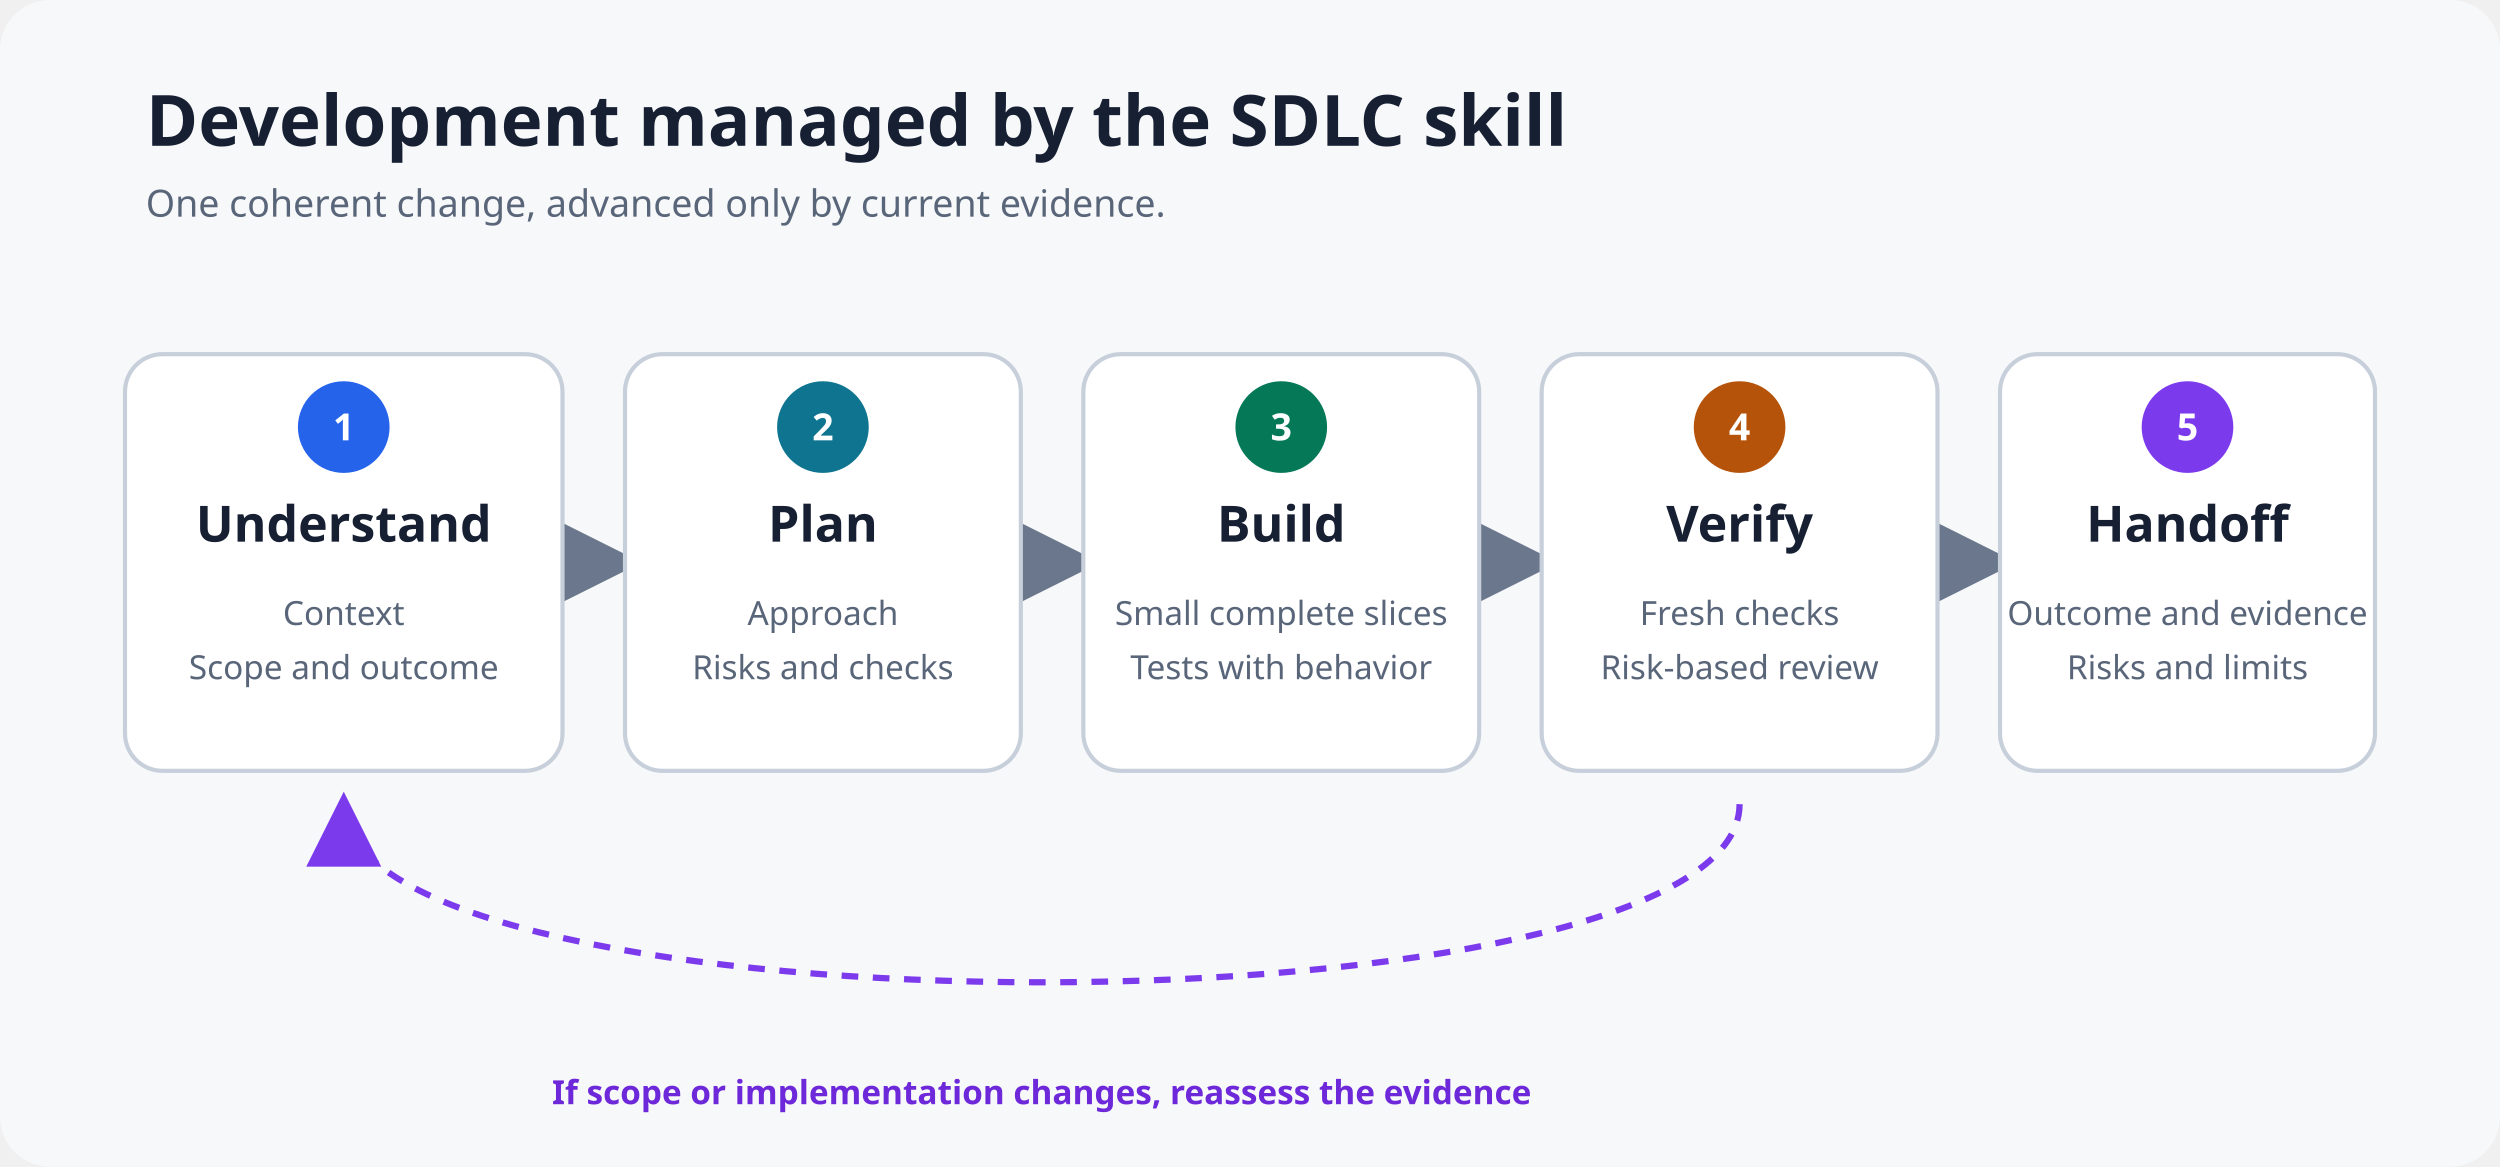
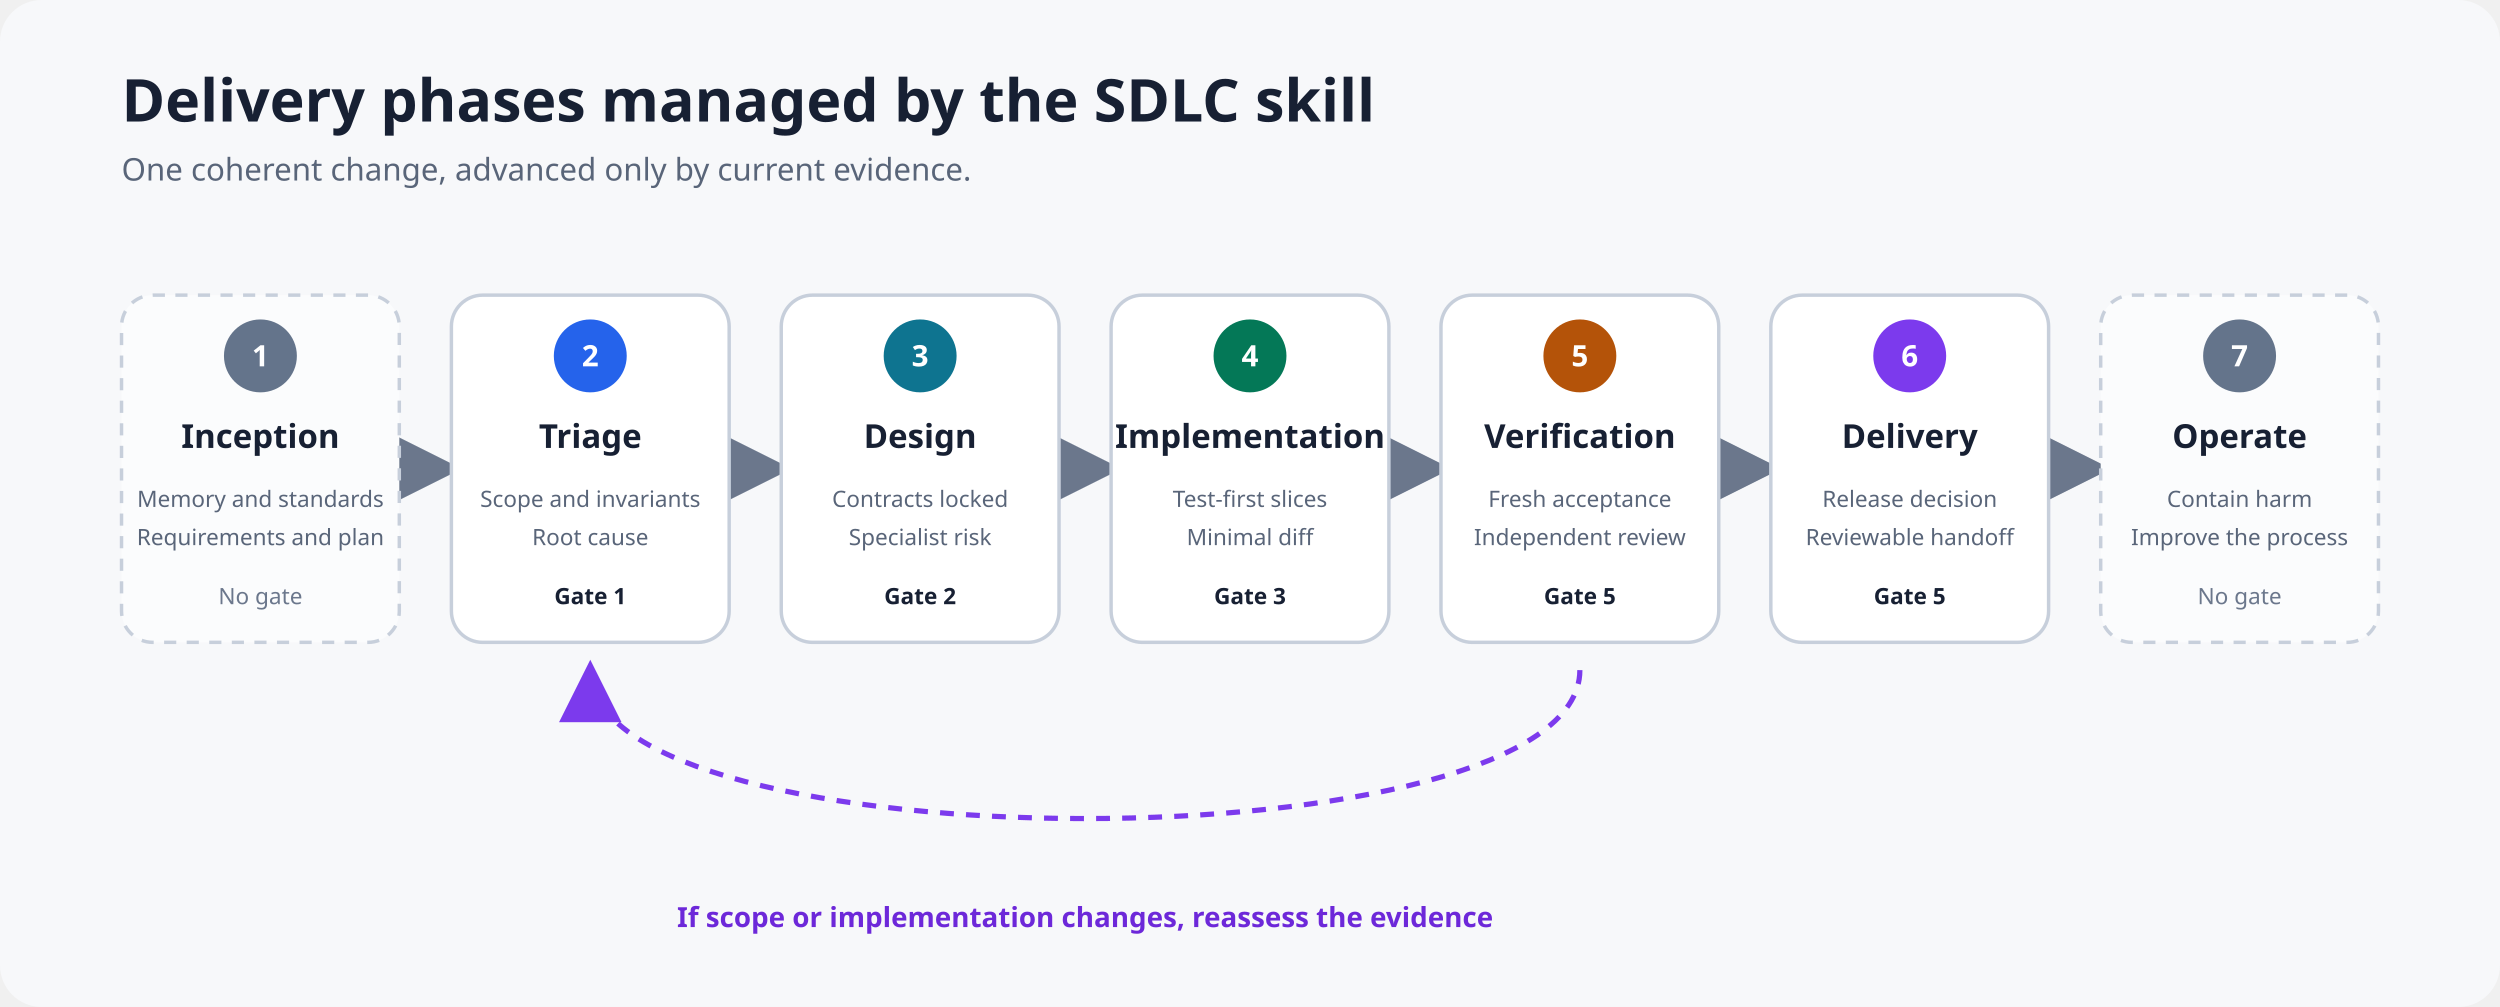
- <svg xmlns="http://www.w3.org/2000/svg" width="1200" height="560" viewBox="0 0 1200 560" role="img" aria-labelledby="title desc">
+ <svg xmlns="http://www.w3.org/2000/svg" width="1440" height="580" viewBox="0 0 1440 580" role="img" aria-labelledby="title desc">
  <style>
    .bg { fill: #f7f8fa; }
    .heading { fill: #172033; font: 700 34px system-ui, sans-serif; }
    .subheading { fill: #596579; font: 400 18px system-ui, sans-serif; }
    .card { fill: #ffffff; stroke: #c7cfdb; stroke-width: 2; }
-     .number { fill: #ffffff; font: 700 18px system-ui, sans-serif; text-anchor: middle; dominant-baseline: middle; }
-     .step { fill: #172033; font: 700 24px system-ui, sans-serif; text-anchor: middle; }
-     .detail { fill: #596579; font: 400 16px system-ui, sans-serif; text-anchor: middle; }
+     .card-ungated { fill: #fbfcfd; stroke: #c7cfdb; stroke-width: 2; stroke-dasharray: 7 6; }
+     .number { fill: #ffffff; font: 700 17px system-ui, sans-serif; text-anchor: middle; dominant-baseline: middle; }
+     .step { fill: #172033; font: 700 19px system-ui, sans-serif; text-anchor: middle; }
+     .detail { fill: #596579; font: 400 13px system-ui, sans-serif; text-anchor: middle; }
+     .gate { fill: #172033; font: 600 13px system-ui, sans-serif; text-anchor: middle; }
+     .gate-none { fill: #6b778c; font: 400 13px system-ui, sans-serif; text-anchor: middle; }
    .arrow { fill: none; stroke: #6b778c; stroke-width: 4; marker-end: url(#arrowhead); }
    .feedback { fill: none; stroke: #7c3aed; stroke-width: 3; stroke-dasharray: 8 7; marker-end: url(#feedback-arrowhead); }
    .feedback-label { fill: #6d28d9; font: 600 16px system-ui, sans-serif; text-anchor: middle; }
  </style>
  <defs>
    <marker id="arrowhead" markerWidth="12" markerHeight="12" refX="10" refY="6" orient="auto">
      <path d="M0,0 L12,6 L0,12 Z" fill="#6b778c" />
    </marker>
    <marker id="feedback-arrowhead" markerWidth="12" markerHeight="12" refX="10" refY="6" orient="auto">
      <path d="M0,0 L12,6 L0,12 Z" fill="#7c3aed" />
    </marker>
  </defs>
-   <rect class="bg" width="1200" height="560" rx="24" />
-   <text class="heading" x="70" y="70">Development managed by the SDLC skill</text>
+   <rect class="bg" width="1440" height="580" rx="24" />
+   <text class="heading" x="70" y="70">Delivery phases managed by the SDLC skill</text>
  <text class="subheading" x="70" y="104">One coherent change, advanced only by current evidence.</text>
-   <path class="arrow" d="M270 270 H300" />
-   <path class="arrow" d="M490 270 H520" />
-   <path class="arrow" d="M710 270 H740" />
-   <path class="arrow" d="M930 270 H960" />
+   <path class="arrow" d="M230 270 H258" />
+   <path class="arrow" d="M420 270 H448" />
+   <path class="arrow" d="M610 270 H638" />
+   <path class="arrow" d="M800 270 H828" />
+   <path class="arrow" d="M990 270 H1018" />
+   <path class="arrow" d="M1180 270 H1208" />
  <g>
-     <rect class="card" x="60" y="170" width="210" height="200" rx="18" />
-     <circle cx="165" cy="205" r="22" fill="#2563eb" />
-     <text class="number" x="165" y="205">1</text>
-     <text class="step" x="165" y="260">Understand</text>
-     <text class="detail" x="165" y="300">Context</text>
-     <text class="detail" x="165" y="326">Scope and outcome</text>
+     <rect class="card-ungated" x="70" y="170" width="160" height="200" rx="18" />
+     <circle cx="150" cy="205" r="21" fill="#64748b" />
+     <text class="number" x="150" y="205">1</text>
+     <text class="step" x="150" y="258">Inception</text>
+     <text class="detail" x="150" y="292">Memory and standards</text>
+     <text class="detail" x="150" y="314">Requirements and plan</text>
+     <text class="gate-none" x="150" y="348">No gate</text>
  </g>
  <g>
-     <rect class="card" x="300" y="170" width="190" height="200" rx="18" />
-     <circle cx="395" cy="205" r="22" fill="#0e7490" />
-     <text class="number" x="395" y="205">2</text>
-     <text class="step" x="395" y="260">Plan</text>
-     <text class="detail" x="395" y="300">Approach</text>
-     <text class="detail" x="395" y="326">Risks and checks</text>
+     <rect class="card" x="260" y="170" width="160" height="200" rx="18" />
+     <circle cx="340" cy="205" r="21" fill="#2563eb" />
+     <text class="number" x="340" y="205">2</text>
+     <text class="step" x="340" y="258">Triage</text>
+     <text class="detail" x="340" y="292">Scope and invariants</text>
+     <text class="detail" x="340" y="314">Root cause</text>
+     <text class="gate" x="340" y="348">Gate 1</text>
  </g>
  <g>
-     <rect class="card" x="520" y="170" width="190" height="200" rx="18" />
-     <circle cx="615" cy="205" r="22" fill="#047857" />
-     <text class="number" x="615" y="205">3</text>
-     <text class="step" x="615" y="260">Build</text>
-     <text class="detail" x="615" y="300">Small complete slices</text>
-     <text class="detail" x="615" y="326">Tests with behavior</text>
+     <rect class="card" x="450" y="170" width="160" height="200" rx="18" />
+     <circle cx="530" cy="205" r="21" fill="#0e7490" />
+     <text class="number" x="530" y="205">3</text>
+     <text class="step" x="530" y="258">Design</text>
+     <text class="detail" x="530" y="292">Contracts locked</text>
+     <text class="detail" x="530" y="314">Specialist risk</text>
+     <text class="gate" x="530" y="348">Gate 2</text>
  </g>
  <g>
-     <rect class="card" x="740" y="170" width="190" height="200" rx="18" />
-     <circle cx="835" cy="205" r="22" fill="#b45309" />
-     <text class="number" x="835" y="205">4</text>
-     <text class="step" x="835" y="260">Verify</text>
-     <text class="detail" x="835" y="300">Fresh checks</text>
-     <text class="detail" x="835" y="326">Risk-based review</text>
+     <rect class="card" x="640" y="170" width="160" height="200" rx="18" />
+     <circle cx="720" cy="205" r="21" fill="#047857" />
+     <text class="number" x="720" y="205">4</text>
+     <text class="step" x="720" y="258">Implementation</text>
+     <text class="detail" x="720" y="292">Test-first slices</text>
+     <text class="detail" x="720" y="314">Minimal diff</text>
+     <text class="gate" x="720" y="348">Gate 3</text>
  </g>
  <g>
-     <rect class="card" x="960" y="170" width="180" height="200" rx="18" />
-     <circle cx="1050" cy="205" r="22" fill="#7c3aed" />
-     <text class="number" x="1050" y="205">5</text>
-     <text class="step" x="1050" y="260">Handoff</text>
-     <text class="detail" x="1050" y="300">Outcome and evidence</text>
-     <text class="detail" x="1050" y="326">Risks and limits</text>
+     <rect class="card" x="830" y="170" width="160" height="200" rx="18" />
+     <circle cx="910" cy="205" r="21" fill="#b45309" />
+     <text class="number" x="910" y="205">5</text>
+     <text class="step" x="910" y="258">Verification</text>
+     <text class="detail" x="910" y="292">Fresh acceptance</text>
+     <text class="detail" x="910" y="314">Independent review</text>
+     <text class="gate" x="910" y="348">Gate 5</text>
  </g>
-   <path class="feedback" d="M835 386 C835 500, 165 500, 165 386" />
-   <text class="feedback-label" x="500" y="530">If scope or implementation changes, reassess the evidence</text>
+   <g>
+     <rect class="card" x="1020" y="170" width="160" height="200" rx="18" />
+     <circle cx="1100" cy="205" r="21" fill="#7c3aed" />
+     <text class="number" x="1100" y="205">6</text>
+     <text class="step" x="1100" y="258">Delivery</text>
+     <text class="detail" x="1100" y="292">Release decision</text>
+     <text class="detail" x="1100" y="314">Reviewable handoff</text>
+     <text class="gate" x="1100" y="348">Gate 5</text>
+   </g>
+   <g>
+     <rect class="card-ungated" x="1210" y="170" width="160" height="200" rx="18" />
+     <circle cx="1290" cy="205" r="21" fill="#64748b" />
+     <text class="number" x="1290" y="205">7</text>
+     <text class="step" x="1290" y="258">Operate</text>
+     <text class="detail" x="1290" y="292">Contain harm</text>
+     <text class="detail" x="1290" y="314">Improve the process</text>
+     <text class="gate-none" x="1290" y="348">No gate</text>
+   </g>
+   <path class="feedback" d="M910 386 C910 500, 340 500, 340 386" />
+   <text class="feedback-label" x="625" y="534">If scope or implementation changes, reassess the evidence</text>
</svg>
